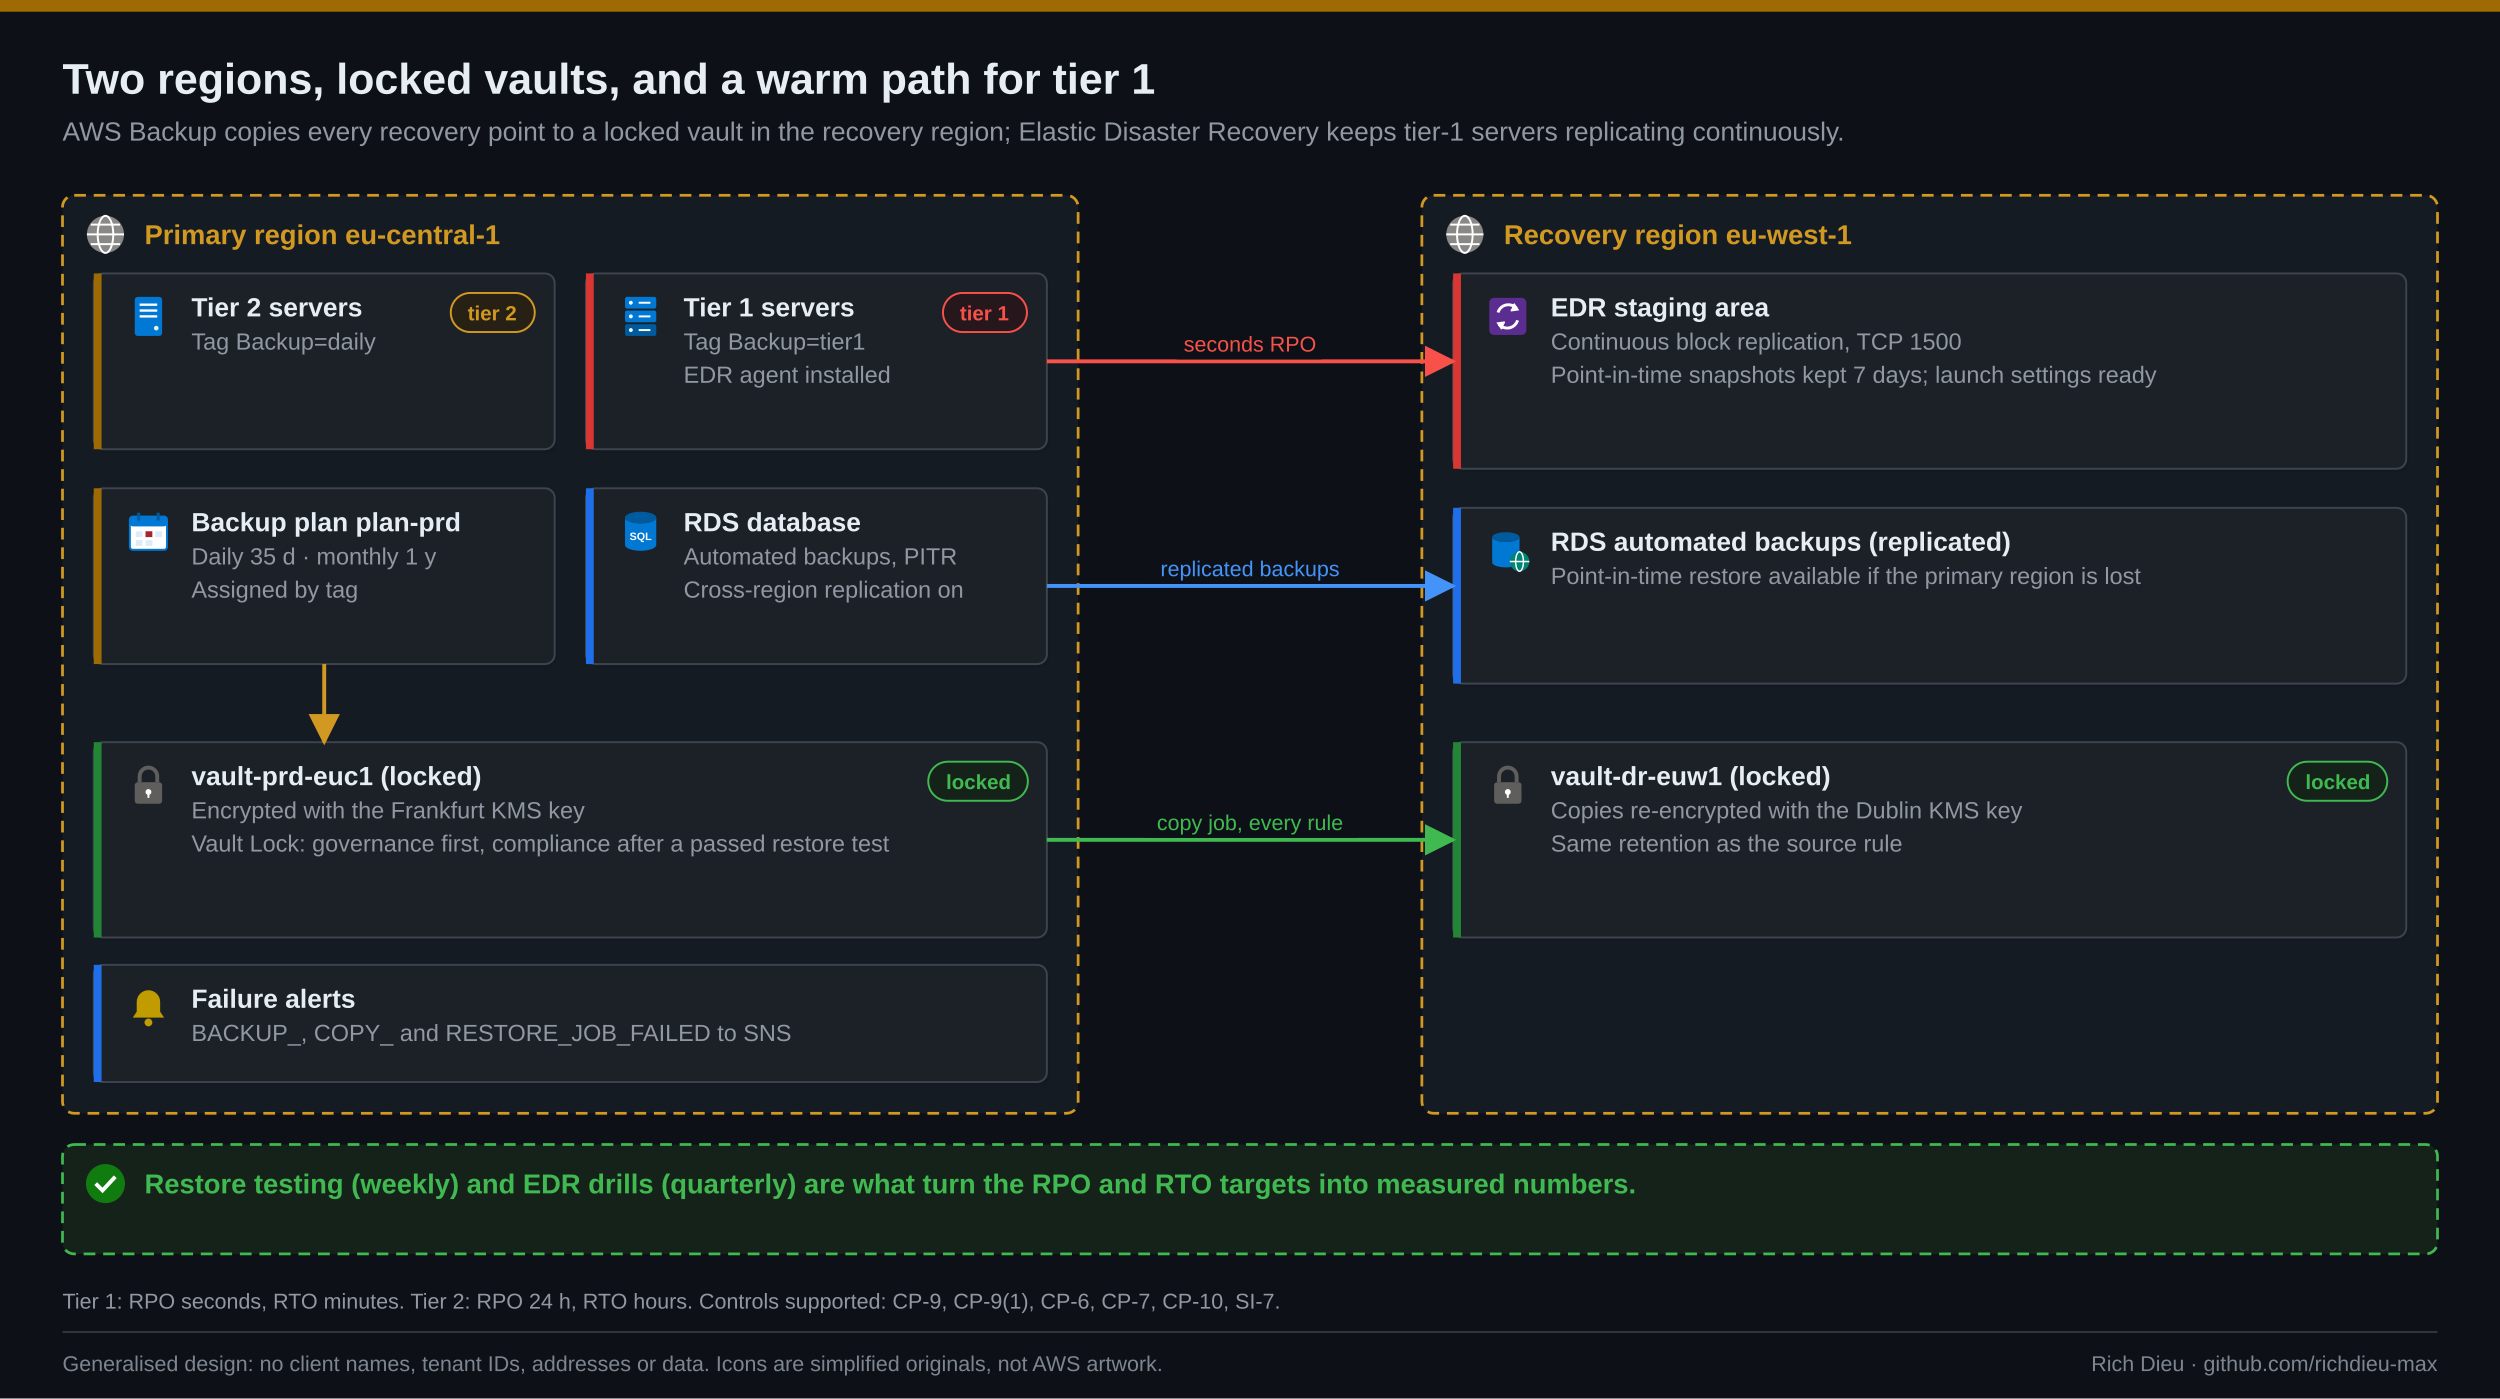
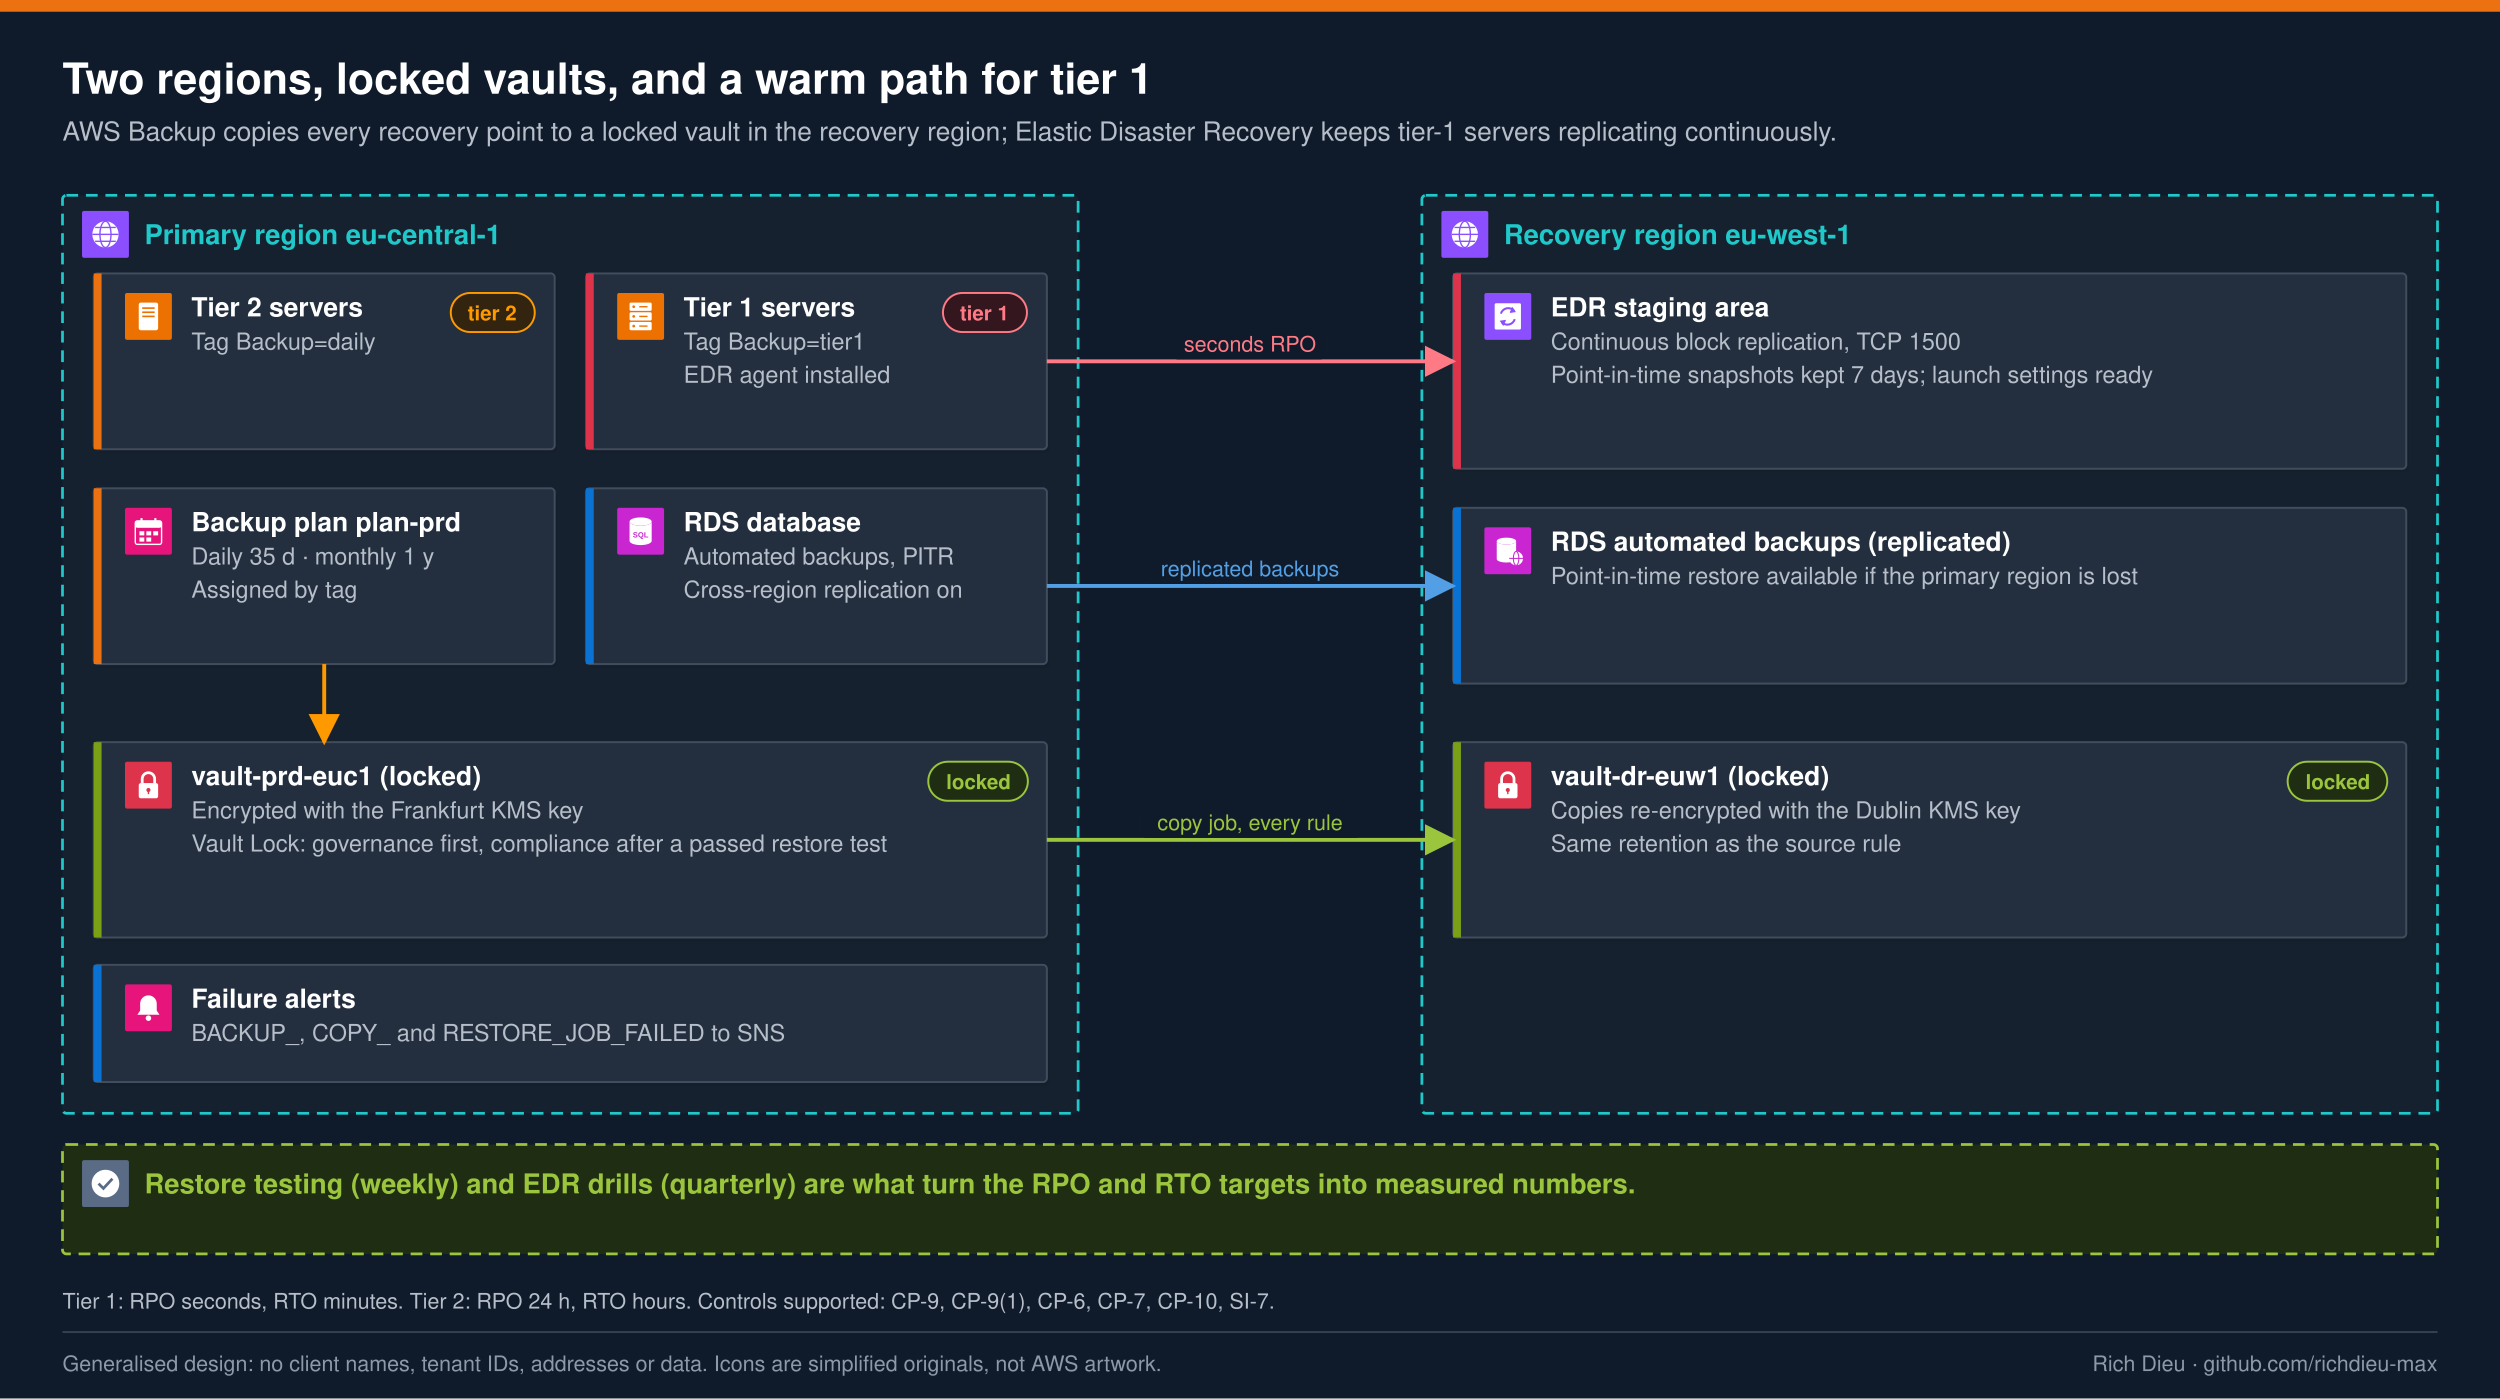
<svg xmlns="http://www.w3.org/2000/svg" viewBox="0 0 1280 716" width="1280" height="716" role="img" aria-label="Two regions, locked vaults, and a warm path for tier 1">
  <defs>
    <marker id="mC19C00" viewBox="0 0 10 10" refX="9" refY="5" markerWidth="8" markerHeight="8" orient="auto">
-       <path d="M0,0 L10,5 L0,10 z" fill="#D29922" />
+       <path d="M0,0 L10,5 L0,10 z" fill="#FF9900" />
    </marker>
    <marker id="m107C10" viewBox="0 0 10 10" refX="9" refY="5" markerWidth="8" markerHeight="8" orient="auto">
-       <path d="M0,0 L10,5 L0,10 z" fill="#3FB950" />
+       <path d="M0,0 L10,5 L0,10 z" fill="#9BC53D" />
    </marker>
    <marker id="mA4262C" viewBox="0 0 10 10" refX="9" refY="5" markerWidth="8" markerHeight="8" orient="auto">
-       <path d="M0,0 L10,5 L0,10 z" fill="#F85149" />
+       <path d="M0,0 L10,5 L0,10 z" fill="#FF7A85" />
    </marker>
    <marker id="m0078D4" viewBox="0 0 10 10" refX="9" refY="5" markerWidth="8" markerHeight="8" orient="auto">
-       <path d="M0,0 L10,5 L0,10 z" fill="#4493F8" />
+       <path d="M0,0 L10,5 L0,10 z" fill="#539FE5" />
    </marker>
  </defs>
-   <rect width="1280" height="716" fill="#0D1117" />
-   <rect x="0" y="0" width="1280" height="6" fill="#9E6A03" />
-   <text x="32" y="48" font-family="'Segoe UI', 'Segoe UI Web', -apple-system, BlinkMacSystemFont, 'Helvetica Neue', Arial, sans-serif" font-size="22" font-weight="600" fill="#E6EDF3">Two regions, locked vaults, and a warm path for tier 1</text>
-   <text x="32" y="72" font-family="'Segoe UI', 'Segoe UI Web', -apple-system, BlinkMacSystemFont, 'Helvetica Neue', Arial, sans-serif" font-size="13.5" fill="#9198A1">AWS Backup copies every recovery point to a locked vault in the recovery region; Elastic Disaster Recovery keeps tier-1 servers replicating continuously.</text>
-   <rect x="32" y="100" width="520" height="470" rx="6" fill="#151B23" stroke="#D29922" stroke-width="1.4" stroke-dasharray="6 4" />
+   <rect width="1280" height="716" fill="#0F1B2A" />
+   <rect x="0" y="0" width="1280" height="6" fill="#EC7211" />
+   <text x="32" y="48" font-family="'Amazon Ember', 'Helvetica Neue', Helvetica, Arial, sans-serif" font-size="22" font-weight="600" fill="#FFFFFF">Two regions, locked vaults, and a warm path for tier 1</text>
+   <text x="32" y="72" font-family="'Amazon Ember', 'Helvetica Neue', Helvetica, Arial, sans-serif" font-size="13.5" fill="#B6BEC9">AWS Backup copies every recovery point to a locked vault in the recovery region; Elastic Disaster Recovery keeps tier-1 servers replicating continuously.</text>
+   <rect x="32" y="100" width="520" height="470" rx="2" fill="#16212F" stroke="#1FC8C9" stroke-width="1.4" stroke-dasharray="6 4" />
  <g transform="translate(42,108) scale(0.5)">
-     <circle cx="24" cy="24" r="19" fill="#8A8886" />
-     <ellipse cx="24" cy="24" rx="8" ry="19" fill="none" stroke="#fff" stroke-width="2" />
-     <path d="M5 24 h38 M9 14 h30 M9 34 h30" stroke="#fff" stroke-width="2" />
-   </g>
-   <text x="74" y="125" font-family="'Segoe UI', 'Segoe UI Web', -apple-system, BlinkMacSystemFont, 'Helvetica Neue', Arial, sans-serif" font-size="14" font-weight="600" fill="#D29922" text-anchor="start">Primary region eu-central-1</text>
-   <rect x="301.5" y="142" width="236" height="90" rx="5" fill="#000" opacity="0.06" />
-   <rect x="300" y="140" width="236" height="90" rx="5" fill="#1C2128" stroke="#3D444D" stroke-width="1" />
-   <rect x="300" y="140" width="4" height="90" rx="0" fill="#DA3633" />
+     <rect x="0" y="0" width="48" height="48" rx="2" fill="#8C4FFF" />
+     <g transform="translate(7,7) scale(0.7083)">
+       <circle cx="24" cy="24" r="19" fill="#FFFFFF" />
+       <ellipse cx="24" cy="24" rx="8" ry="19" fill="none" stroke="#8C4FFF" stroke-width="2" />
+       <path d="M5 24 h38 M9 14 h30 M9 34 h30" stroke="#8C4FFF" stroke-width="2" />
+     </g>
+   </g>
+   <text x="74" y="125" font-family="'Amazon Ember', 'Helvetica Neue', Helvetica, Arial, sans-serif" font-size="14" font-weight="600" fill="#1FC8C9" text-anchor="start">Primary region eu-central-1</text>
+   <rect x="301.5" y="142" width="236" height="90" rx="2" fill="#000" opacity="0.06" />
+   <rect x="300" y="140" width="236" height="90" rx="2" fill="#232F3E" stroke="#414D5C" stroke-width="1" />
+   <rect x="300" y="140" width="4" height="90" rx="0" fill="#DD344C" />
  <g transform="translate(316,150) scale(0.5)">
-     <rect x="8" y="4" width="32" height="12" rx="2" fill="#0078D4" />
-     <rect x="8" y="18" width="32" height="12" rx="2" fill="#0078D4" />
-     <rect x="8" y="32" width="32" height="12" rx="2" fill="#005A9E" />
-     <circle cx="14" cy="10" r="2" fill="#fff" />
-     <circle cx="14" cy="24" r="2" fill="#fff" />
-     <circle cx="14" cy="38" r="2" fill="#fff" />
-     <path d="M22 10 h12 M22 24 h12 M22 38 h12" stroke="#fff" stroke-width="2" />
-   </g>
-   <rect x="482.798" y="150" width="43" height="20" rx="10" fill="#25171C" stroke="#F85149" stroke-width="1" />
-   <text x="504" y="164" font-family="'Segoe UI', 'Segoe UI Web', -apple-system, BlinkMacSystemFont, 'Helvetica Neue', Arial, sans-serif" font-size="10.5" font-weight="600" fill="#F85149" text-anchor="middle">tier 1</text>
-   <text x="350" y="162" font-family="'Segoe UI', 'Segoe UI Web', -apple-system, BlinkMacSystemFont, 'Helvetica Neue', Arial, sans-serif" font-size="13.5" font-weight="600" fill="#E6EDF3" text-anchor="start">Tier 1 servers</text>
-   <text x="350" y="179" font-family="'Segoe UI', 'Segoe UI Web', -apple-system, BlinkMacSystemFont, 'Helvetica Neue', Arial, sans-serif" font-size="12" font-weight="400" fill="#9198A1" text-anchor="start">Tag Backup=tier1</text>
-   <text x="350" y="196" font-family="'Segoe UI', 'Segoe UI Web', -apple-system, BlinkMacSystemFont, 'Helvetica Neue', Arial, sans-serif" font-size="12" font-weight="400" fill="#9198A1" text-anchor="start">EDR agent installed</text>
-   <rect x="49.5" y="142" width="236" height="90" rx="5" fill="#000" opacity="0.06" />
-   <rect x="48" y="140" width="236" height="90" rx="5" fill="#1C2128" stroke="#3D444D" stroke-width="1" />
-   <rect x="48" y="140" width="4" height="90" rx="0" fill="#9E6A03" />
+     <rect x="0" y="0" width="48" height="48" rx="2" fill="#ED7100" />
+     <g transform="translate(7,7) scale(0.7083)">
+       <rect x="8" y="4" width="32" height="12" rx="2" fill="#FFFFFF" />
+       <rect x="8" y="18" width="32" height="12" rx="2" fill="#FFFFFF" />
+       <rect x="8" y="32" width="32" height="12" rx="2" fill="#FFFFFF" />
+       <circle cx="14" cy="10" r="2" fill="#ED7100" />
+       <circle cx="14" cy="24" r="2" fill="#ED7100" />
+       <circle cx="14" cy="38" r="2" fill="#ED7100" />
+       <path d="M22 10 h12 M22 24 h12 M22 38 h12" stroke="#ED7100" stroke-width="2" />
+     </g>
+   </g>
+   <rect x="482.798" y="150" width="43" height="20" rx="10" fill="#33161E" stroke="#FF7A85" stroke-width="1" />
+   <text x="504" y="164" font-family="'Amazon Ember', 'Helvetica Neue', Helvetica, Arial, sans-serif" font-size="10.5" font-weight="600" fill="#FF7A85" text-anchor="middle">tier 1</text>
+   <text x="350" y="162" font-family="'Amazon Ember', 'Helvetica Neue', Helvetica, Arial, sans-serif" font-size="13.5" font-weight="600" fill="#FFFFFF" text-anchor="start">Tier 1 servers</text>
+   <text x="350" y="179" font-family="'Amazon Ember', 'Helvetica Neue', Helvetica, Arial, sans-serif" font-size="12" font-weight="400" fill="#B6BEC9" text-anchor="start">Tag Backup=tier1</text>
+   <text x="350" y="196" font-family="'Amazon Ember', 'Helvetica Neue', Helvetica, Arial, sans-serif" font-size="12" font-weight="400" fill="#B6BEC9" text-anchor="start">EDR agent installed</text>
+   <rect x="49.5" y="142" width="236" height="90" rx="2" fill="#000" opacity="0.06" />
+   <rect x="48" y="140" width="236" height="90" rx="2" fill="#232F3E" stroke="#414D5C" stroke-width="1" />
+   <rect x="48" y="140" width="4" height="90" rx="0" fill="#EC7211" />
  <g transform="translate(64,150) scale(0.5)">
-     <rect x="10" y="4" width="28" height="40" rx="3" fill="#0078D4" />
-     <path d="M15 12 h18 M15 18 h18 M15 24 h18" stroke="#fff" stroke-width="2.4" />
-     <circle cx="32" cy="36" r="2.4" fill="#DFF6DD" />
-   </g>
-   <rect x="230.798" y="150" width="43" height="20" rx="10" fill="#272115" stroke="#D29922" stroke-width="1" />
-   <text x="252" y="164" font-family="'Segoe UI', 'Segoe UI Web', -apple-system, BlinkMacSystemFont, 'Helvetica Neue', Arial, sans-serif" font-size="10.5" font-weight="600" fill="#D29922" text-anchor="middle">tier 2</text>
-   <text x="98" y="162" font-family="'Segoe UI', 'Segoe UI Web', -apple-system, BlinkMacSystemFont, 'Helvetica Neue', Arial, sans-serif" font-size="13.5" font-weight="600" fill="#E6EDF3" text-anchor="start">Tier 2 servers</text>
-   <text x="98" y="179" font-family="'Segoe UI', 'Segoe UI Web', -apple-system, BlinkMacSystemFont, 'Helvetica Neue', Arial, sans-serif" font-size="12" font-weight="400" fill="#9198A1" text-anchor="start">Tag Backup=daily</text>
-   <rect x="301.5" y="252" width="236" height="90" rx="5" fill="#000" opacity="0.06" />
-   <rect x="300" y="250" width="236" height="90" rx="5" fill="#1C2128" stroke="#3D444D" stroke-width="1" />
-   <rect x="300" y="250" width="4" height="90" rx="0" fill="#1F6FEB" />
+     <rect x="0" y="0" width="48" height="48" rx="2" fill="#ED7100" />
+     <g transform="translate(7,7) scale(0.7083)">
+       <rect x="10" y="4" width="28" height="40" rx="3" fill="#FFFFFF" />
+       <path d="M15 12 h18 M15 18 h18 M15 24 h18" stroke="#ED7100" stroke-width="2.4" />
+       <circle cx="32" cy="36" r="2.4" fill="#FFFFFF" />
+     </g>
+   </g>
+   <rect x="230.798" y="150" width="43" height="20" rx="10" fill="#33240F" stroke="#FF9900" stroke-width="1" />
+   <text x="252" y="164" font-family="'Amazon Ember', 'Helvetica Neue', Helvetica, Arial, sans-serif" font-size="10.5" font-weight="600" fill="#FF9900" text-anchor="middle">tier 2</text>
+   <text x="98" y="162" font-family="'Amazon Ember', 'Helvetica Neue', Helvetica, Arial, sans-serif" font-size="13.5" font-weight="600" fill="#FFFFFF" text-anchor="start">Tier 2 servers</text>
+   <text x="98" y="179" font-family="'Amazon Ember', 'Helvetica Neue', Helvetica, Arial, sans-serif" font-size="12" font-weight="400" fill="#B6BEC9" text-anchor="start">Tag Backup=daily</text>
+   <rect x="301.5" y="252" width="236" height="90" rx="2" fill="#000" opacity="0.06" />
+   <rect x="300" y="250" width="236" height="90" rx="2" fill="#232F3E" stroke="#414D5C" stroke-width="1" />
+   <rect x="300" y="250" width="4" height="90" rx="0" fill="#0972D3" />
  <g transform="translate(316,260) scale(0.5)">
-     <ellipse cx="24" cy="10" rx="16" ry="6" fill="#005A9E" />
-     <path d="M8 10 v28 a16 6 0 0 0 32 0 v-28 a16 6 0 0 1 -32 0Z" fill="#0078D4" />
-     <text x="24" y="33" font-family="Arial" font-weight="700" font-size="11" fill="#fff" text-anchor="middle">SQL</text>
-   </g>
-   <text x="350" y="272" font-family="'Segoe UI', 'Segoe UI Web', -apple-system, BlinkMacSystemFont, 'Helvetica Neue', Arial, sans-serif" font-size="13.5" font-weight="600" fill="#E6EDF3" text-anchor="start">RDS database</text>
-   <text x="350" y="289" font-family="'Segoe UI', 'Segoe UI Web', -apple-system, BlinkMacSystemFont, 'Helvetica Neue', Arial, sans-serif" font-size="12" font-weight="400" fill="#9198A1" text-anchor="start">Automated backups, PITR</text>
-   <text x="350" y="306" font-family="'Segoe UI', 'Segoe UI Web', -apple-system, BlinkMacSystemFont, 'Helvetica Neue', Arial, sans-serif" font-size="12" font-weight="400" fill="#9198A1" text-anchor="start">Cross-region replication on</text>
-   <rect x="49.5" y="252" width="236" height="90" rx="5" fill="#000" opacity="0.06" />
-   <rect x="48" y="250" width="236" height="90" rx="5" fill="#1C2128" stroke="#3D444D" stroke-width="1" />
-   <rect x="48" y="250" width="4" height="90" rx="0" fill="#9E6A03" />
+     <rect x="0" y="0" width="48" height="48" rx="2" fill="#C925D1" />
+     <g transform="translate(7,7) scale(0.7083)">
+       <ellipse cx="24" cy="10" rx="16" ry="6" fill="#FFFFFF" />
+       <path d="M8 10 v28 a16 6 0 0 0 32 0 v-28 a16 6 0 0 1 -32 0Z" fill="#FFFFFF" />
+       <text x="24" y="33" font-family="Arial" font-weight="700" font-size="11" fill="#C925D1" text-anchor="middle">SQL</text>
+     </g>
+   </g>
+   <text x="350" y="272" font-family="'Amazon Ember', 'Helvetica Neue', Helvetica, Arial, sans-serif" font-size="13.5" font-weight="600" fill="#FFFFFF" text-anchor="start">RDS database</text>
+   <text x="350" y="289" font-family="'Amazon Ember', 'Helvetica Neue', Helvetica, Arial, sans-serif" font-size="12" font-weight="400" fill="#B6BEC9" text-anchor="start">Automated backups, PITR</text>
+   <text x="350" y="306" font-family="'Amazon Ember', 'Helvetica Neue', Helvetica, Arial, sans-serif" font-size="12" font-weight="400" fill="#B6BEC9" text-anchor="start">Cross-region replication on</text>
+   <rect x="49.5" y="252" width="236" height="90" rx="2" fill="#000" opacity="0.06" />
+   <rect x="48" y="250" width="236" height="90" rx="2" fill="#232F3E" stroke="#414D5C" stroke-width="1" />
+   <rect x="48" y="250" width="4" height="90" rx="0" fill="#EC7211" />
  <g transform="translate(64,260) scale(0.5)">
-     <rect x="5" y="9" width="38" height="34" rx="3" fill="#fff" stroke="#0078D4" stroke-width="2" />
-     <rect x="5" y="9" width="38" height="10" rx="3" fill="#0078D4" />
-     <path d="M14 5 v8 M34 5 v8" stroke="#005A9E" stroke-width="3" />
-     <rect x="11" y="24" width="7" height="6" fill="#DEECF9" />
-     <rect x="21" y="24" width="7" height="6" fill="#A4262C" />
-     <rect x="31" y="24" width="7" height="6" fill="#DEECF9" />
-     <rect x="11" y="33" width="7" height="6" fill="#DEECF9" />
-     <rect x="21" y="33" width="7" height="6" fill="#DEECF9" />
-   </g>
-   <text x="98" y="272" font-family="'Segoe UI', 'Segoe UI Web', -apple-system, BlinkMacSystemFont, 'Helvetica Neue', Arial, sans-serif" font-size="13.5" font-weight="600" fill="#E6EDF3" text-anchor="start">Backup plan plan-prd</text>
-   <text x="98" y="289" font-family="'Segoe UI', 'Segoe UI Web', -apple-system, BlinkMacSystemFont, 'Helvetica Neue', Arial, sans-serif" font-size="12" font-weight="400" fill="#9198A1" text-anchor="start">Daily 35 d · monthly 1 y</text>
-   <text x="98" y="306" font-family="'Segoe UI', 'Segoe UI Web', -apple-system, BlinkMacSystemFont, 'Helvetica Neue', Arial, sans-serif" font-size="12" font-weight="400" fill="#9198A1" text-anchor="start">Assigned by tag</text>
-   <rect x="49.5" y="382" width="488" height="100" rx="5" fill="#000" opacity="0.06" />
-   <rect x="48" y="380" width="488" height="100" rx="5" fill="#1C2128" stroke="#3D444D" stroke-width="1" />
-   <rect x="48" y="380" width="4" height="100" rx="0" fill="#238636" />
+     <rect x="0" y="0" width="48" height="48" rx="2" fill="#E7157B" />
+     <g transform="translate(7,7) scale(0.7083)">
+       <rect x="5" y="9" width="38" height="34" rx="3" fill="#E7157B" stroke="#FFFFFF" stroke-width="2" />
+       <rect x="5" y="9" width="38" height="10" rx="3" fill="#FFFFFF" />
+       <path d="M14 5 v8 M34 5 v8" stroke="#FFFFFF" stroke-width="3" />
+       <rect x="11" y="24" width="7" height="6" fill="#FFFFFF" />
+       <rect x="21" y="24" width="7" height="6" fill="#FFFFFF" />
+       <rect x="31" y="24" width="7" height="6" fill="#FFFFFF" />
+       <rect x="11" y="33" width="7" height="6" fill="#FFFFFF" />
+       <rect x="21" y="33" width="7" height="6" fill="#FFFFFF" />
+     </g>
+   </g>
+   <text x="98" y="272" font-family="'Amazon Ember', 'Helvetica Neue', Helvetica, Arial, sans-serif" font-size="13.5" font-weight="600" fill="#FFFFFF" text-anchor="start">Backup plan plan-prd</text>
+   <text x="98" y="289" font-family="'Amazon Ember', 'Helvetica Neue', Helvetica, Arial, sans-serif" font-size="12" font-weight="400" fill="#B6BEC9" text-anchor="start">Daily 35 d · monthly 1 y</text>
+   <text x="98" y="306" font-family="'Amazon Ember', 'Helvetica Neue', Helvetica, Arial, sans-serif" font-size="12" font-weight="400" fill="#B6BEC9" text-anchor="start">Assigned by tag</text>
+   <rect x="49.5" y="382" width="488" height="100" rx="2" fill="#000" opacity="0.06" />
+   <rect x="48" y="380" width="488" height="100" rx="2" fill="#232F3E" stroke="#414D5C" stroke-width="1" />
+   <rect x="48" y="380" width="4" height="100" rx="0" fill="#7AA116" />
  <g transform="translate(64,390) scale(0.5)">
-     <path d="M15 21 v-6 a9 9 0 0 1 18 0 v6" fill="none" stroke="#605E5C" stroke-width="4" />
-     <rect x="10" y="21" width="28" height="22" rx="3" fill="#605E5C" />
-     <circle cx="24" cy="31" r="3" fill="#fff" />
-     <rect x="23" y="31" width="2" height="6" fill="#fff" />
-   </g>
-   <rect x="475.274" y="390" width="51" height="20" rx="10" fill="#15221A" stroke="#3FB950" stroke-width="1" />
-   <text x="501" y="404" font-family="'Segoe UI', 'Segoe UI Web', -apple-system, BlinkMacSystemFont, 'Helvetica Neue', Arial, sans-serif" font-size="10.5" font-weight="600" fill="#3FB950" text-anchor="middle">locked</text>
-   <text x="98" y="402" font-family="'Segoe UI', 'Segoe UI Web', -apple-system, BlinkMacSystemFont, 'Helvetica Neue', Arial, sans-serif" font-size="13.5" font-weight="600" fill="#E6EDF3" text-anchor="start">vault-prd-euc1 (locked)</text>
-   <text x="98" y="419" font-family="'Segoe UI', 'Segoe UI Web', -apple-system, BlinkMacSystemFont, 'Helvetica Neue', Arial, sans-serif" font-size="12" font-weight="400" fill="#9198A1" text-anchor="start">Encrypted with the Frankfurt KMS key</text>
-   <text x="98" y="436" font-family="'Segoe UI', 'Segoe UI Web', -apple-system, BlinkMacSystemFont, 'Helvetica Neue', Arial, sans-serif" font-size="12" font-weight="400" fill="#9198A1" text-anchor="start">Vault Lock: governance first, compliance after a passed restore test</text>
-   <polyline points="166,340 166,380" fill="none" stroke="#D29922" stroke-width="2" marker-end="url(#mC19C00)" />
-   <rect x="49.5" y="496" width="488" height="60" rx="5" fill="#000" opacity="0.06" />
-   <rect x="48" y="494" width="488" height="60" rx="5" fill="#1C2128" stroke="#3D444D" stroke-width="1" />
-   <rect x="48" y="494" width="4" height="60" rx="0" fill="#1F6FEB" />
+     <rect x="0" y="0" width="48" height="48" rx="2" fill="#DD344C" />
+     <g transform="translate(7,7) scale(0.7083)">
+       <path d="M15 21 v-6 a9 9 0 0 1 18 0 v6" fill="none" stroke="#FFFFFF" stroke-width="4" />
+       <rect x="10" y="21" width="28" height="22" rx="3" fill="#FFFFFF" />
+       <circle cx="24" cy="31" r="3" fill="#DD344C" />
+       <rect x="23" y="31" width="2" height="6" fill="#DD344C" />
+     </g>
+   </g>
+   <rect x="475.274" y="390" width="51" height="20" rx="10" fill="#1F2E12" stroke="#9BC53D" stroke-width="1" />
+   <text x="501" y="404" font-family="'Amazon Ember', 'Helvetica Neue', Helvetica, Arial, sans-serif" font-size="10.5" font-weight="600" fill="#9BC53D" text-anchor="middle">locked</text>
+   <text x="98" y="402" font-family="'Amazon Ember', 'Helvetica Neue', Helvetica, Arial, sans-serif" font-size="13.5" font-weight="600" fill="#FFFFFF" text-anchor="start">vault-prd-euc1 (locked)</text>
+   <text x="98" y="419" font-family="'Amazon Ember', 'Helvetica Neue', Helvetica, Arial, sans-serif" font-size="12" font-weight="400" fill="#B6BEC9" text-anchor="start">Encrypted with the Frankfurt KMS key</text>
+   <text x="98" y="436" font-family="'Amazon Ember', 'Helvetica Neue', Helvetica, Arial, sans-serif" font-size="12" font-weight="400" fill="#B6BEC9" text-anchor="start">Vault Lock: governance first, compliance after a passed restore test</text>
+   <polyline points="166,340 166,380" fill="none" stroke="#FF9900" stroke-width="2" marker-end="url(#mC19C00)" />
+   <rect x="49.5" y="496" width="488" height="60" rx="2" fill="#000" opacity="0.06" />
+   <rect x="48" y="494" width="488" height="60" rx="2" fill="#232F3E" stroke="#414D5C" stroke-width="1" />
+   <rect x="48" y="494" width="4" height="60" rx="0" fill="#0972D3" />
  <g transform="translate(64,504) scale(0.5)">
-     <path d="M24 6 a12 12 0 0 1 12 12 v10 l4 6 h-32 l4 -6 v-10 a12 12 0 0 1 12 -12Z" fill="#C19C00" />
-     <circle cx="24" cy="39" r="4" fill="#C19C00" />
-   </g>
-   <text x="98" y="516" font-family="'Segoe UI', 'Segoe UI Web', -apple-system, BlinkMacSystemFont, 'Helvetica Neue', Arial, sans-serif" font-size="13.5" font-weight="600" fill="#E6EDF3" text-anchor="start">Failure alerts</text>
-   <text x="98" y="533" font-family="'Segoe UI', 'Segoe UI Web', -apple-system, BlinkMacSystemFont, 'Helvetica Neue', Arial, sans-serif" font-size="12" font-weight="400" fill="#9198A1" text-anchor="start">BACKUP_, COPY_ and RESTORE_JOB_FAILED to SNS</text>
-   <rect x="728" y="100" width="520" height="470" rx="6" fill="#151B23" stroke="#D29922" stroke-width="1.4" stroke-dasharray="6 4" />
+     <rect x="0" y="0" width="48" height="48" rx="2" fill="#E7157B" />
+     <g transform="translate(7,7) scale(0.7083)">
+       <path d="M24 6 a12 12 0 0 1 12 12 v10 l4 6 h-32 l4 -6 v-10 a12 12 0 0 1 12 -12Z" fill="#FFFFFF" />
+       <circle cx="24" cy="39" r="4" fill="#FFFFFF" />
+     </g>
+   </g>
+   <text x="98" y="516" font-family="'Amazon Ember', 'Helvetica Neue', Helvetica, Arial, sans-serif" font-size="13.5" font-weight="600" fill="#FFFFFF" text-anchor="start">Failure alerts</text>
+   <text x="98" y="533" font-family="'Amazon Ember', 'Helvetica Neue', Helvetica, Arial, sans-serif" font-size="12" font-weight="400" fill="#B6BEC9" text-anchor="start">BACKUP_, COPY_ and RESTORE_JOB_FAILED to SNS</text>
+   <rect x="728" y="100" width="520" height="470" rx="2" fill="#16212F" stroke="#1FC8C9" stroke-width="1.4" stroke-dasharray="6 4" />
  <g transform="translate(738,108) scale(0.5)">
-     <circle cx="24" cy="24" r="19" fill="#8A8886" />
-     <ellipse cx="24" cy="24" rx="8" ry="19" fill="none" stroke="#fff" stroke-width="2" />
-     <path d="M5 24 h38 M9 14 h30 M9 34 h30" stroke="#fff" stroke-width="2" />
-   </g>
-   <text x="770" y="125" font-family="'Segoe UI', 'Segoe UI Web', -apple-system, BlinkMacSystemFont, 'Helvetica Neue', Arial, sans-serif" font-size="14" font-weight="600" fill="#D29922" text-anchor="start">Recovery region eu-west-1</text>
-   <rect x="745.5" y="382" width="488" height="100" rx="5" fill="#000" opacity="0.06" />
-   <rect x="744" y="380" width="488" height="100" rx="5" fill="#1C2128" stroke="#3D444D" stroke-width="1" />
-   <rect x="744" y="380" width="4" height="100" rx="0" fill="#238636" />
+     <rect x="0" y="0" width="48" height="48" rx="2" fill="#8C4FFF" />
+     <g transform="translate(7,7) scale(0.7083)">
+       <circle cx="24" cy="24" r="19" fill="#FFFFFF" />
+       <ellipse cx="24" cy="24" rx="8" ry="19" fill="none" stroke="#8C4FFF" stroke-width="2" />
+       <path d="M5 24 h38 M9 14 h30 M9 34 h30" stroke="#8C4FFF" stroke-width="2" />
+     </g>
+   </g>
+   <text x="770" y="125" font-family="'Amazon Ember', 'Helvetica Neue', Helvetica, Arial, sans-serif" font-size="14" font-weight="600" fill="#1FC8C9" text-anchor="start">Recovery region eu-west-1</text>
+   <rect x="745.5" y="382" width="488" height="100" rx="2" fill="#000" opacity="0.06" />
+   <rect x="744" y="380" width="488" height="100" rx="2" fill="#232F3E" stroke="#414D5C" stroke-width="1" />
+   <rect x="744" y="380" width="4" height="100" rx="0" fill="#7AA116" />
  <g transform="translate(760,390) scale(0.5)">
-     <path d="M15 21 v-6 a9 9 0 0 1 18 0 v6" fill="none" stroke="#605E5C" stroke-width="4" />
-     <rect x="10" y="21" width="28" height="22" rx="3" fill="#605E5C" />
-     <circle cx="24" cy="31" r="3" fill="#fff" />
-     <rect x="23" y="31" width="2" height="6" fill="#fff" />
-   </g>
-   <rect x="1171.274" y="390" width="51" height="20" rx="10" fill="#15221A" stroke="#3FB950" stroke-width="1" />
-   <text x="1197" y="404" font-family="'Segoe UI', 'Segoe UI Web', -apple-system, BlinkMacSystemFont, 'Helvetica Neue', Arial, sans-serif" font-size="10.5" font-weight="600" fill="#3FB950" text-anchor="middle">locked</text>
-   <text x="794" y="402" font-family="'Segoe UI', 'Segoe UI Web', -apple-system, BlinkMacSystemFont, 'Helvetica Neue', Arial, sans-serif" font-size="13.5" font-weight="600" fill="#E6EDF3" text-anchor="start">vault-dr-euw1 (locked)</text>
-   <text x="794" y="419" font-family="'Segoe UI', 'Segoe UI Web', -apple-system, BlinkMacSystemFont, 'Helvetica Neue', Arial, sans-serif" font-size="12" font-weight="400" fill="#9198A1" text-anchor="start">Copies re-encrypted with the Dublin KMS key</text>
-   <text x="794" y="436" font-family="'Segoe UI', 'Segoe UI Web', -apple-system, BlinkMacSystemFont, 'Helvetica Neue', Arial, sans-serif" font-size="12" font-weight="400" fill="#9198A1" text-anchor="start">Same retention as the source rule</text>
-   <rect x="745.5" y="142" width="488" height="100" rx="5" fill="#000" opacity="0.06" />
-   <rect x="744" y="140" width="488" height="100" rx="5" fill="#1C2128" stroke="#3D444D" stroke-width="1" />
-   <rect x="744" y="140" width="4" height="100" rx="0" fill="#DA3633" />
+     <rect x="0" y="0" width="48" height="48" rx="2" fill="#DD344C" />
+     <g transform="translate(7,7) scale(0.7083)">
+       <path d="M15 21 v-6 a9 9 0 0 1 18 0 v6" fill="none" stroke="#FFFFFF" stroke-width="4" />
+       <rect x="10" y="21" width="28" height="22" rx="3" fill="#FFFFFF" />
+       <circle cx="24" cy="31" r="3" fill="#DD344C" />
+       <rect x="23" y="31" width="2" height="6" fill="#DD344C" />
+     </g>
+   </g>
+   <rect x="1171.274" y="390" width="51" height="20" rx="10" fill="#1F2E12" stroke="#9BC53D" stroke-width="1" />
+   <text x="1197" y="404" font-family="'Amazon Ember', 'Helvetica Neue', Helvetica, Arial, sans-serif" font-size="10.5" font-weight="600" fill="#9BC53D" text-anchor="middle">locked</text>
+   <text x="794" y="402" font-family="'Amazon Ember', 'Helvetica Neue', Helvetica, Arial, sans-serif" font-size="13.5" font-weight="600" fill="#FFFFFF" text-anchor="start">vault-dr-euw1 (locked)</text>
+   <text x="794" y="419" font-family="'Amazon Ember', 'Helvetica Neue', Helvetica, Arial, sans-serif" font-size="12" font-weight="400" fill="#B6BEC9" text-anchor="start">Copies re-encrypted with the Dublin KMS key</text>
+   <text x="794" y="436" font-family="'Amazon Ember', 'Helvetica Neue', Helvetica, Arial, sans-serif" font-size="12" font-weight="400" fill="#B6BEC9" text-anchor="start">Same retention as the source rule</text>
+   <rect x="745.5" y="142" width="488" height="100" rx="2" fill="#000" opacity="0.06" />
+   <rect x="744" y="140" width="488" height="100" rx="2" fill="#232F3E" stroke="#414D5C" stroke-width="1" />
+   <rect x="744" y="140" width="4" height="100" rx="0" fill="#DD344C" />
  <g transform="translate(760,150) scale(0.5)">
-     <rect x="5" y="5" width="38" height="38" rx="5" fill="#5C2D91" />
-     <path d="M14 20 a11 11 0 0 1 19 -4" fill="none" stroke="#fff" stroke-width="3" />
-     <path d="M34 28 a11 11 0 0 1 -19 4" fill="none" stroke="#fff" stroke-width="3" />
-     <path d="M30 11 l4 6 -7 1 M18 37 l-4 -6 7 -1" fill="#fff" stroke="#fff" stroke-width="2" />
-   </g>
-   <text x="794" y="162" font-family="'Segoe UI', 'Segoe UI Web', -apple-system, BlinkMacSystemFont, 'Helvetica Neue', Arial, sans-serif" font-size="13.5" font-weight="600" fill="#E6EDF3" text-anchor="start">EDR staging area</text>
-   <text x="794" y="179" font-family="'Segoe UI', 'Segoe UI Web', -apple-system, BlinkMacSystemFont, 'Helvetica Neue', Arial, sans-serif" font-size="12" font-weight="400" fill="#9198A1" text-anchor="start">Continuous block replication, TCP 1500</text>
-   <text x="794" y="196" font-family="'Segoe UI', 'Segoe UI Web', -apple-system, BlinkMacSystemFont, 'Helvetica Neue', Arial, sans-serif" font-size="12" font-weight="400" fill="#9198A1" text-anchor="start">Point-in-time snapshots kept 7 days; launch settings ready</text>
-   <rect x="745.5" y="262" width="488" height="90" rx="5" fill="#000" opacity="0.06" />
-   <rect x="744" y="260" width="488" height="90" rx="5" fill="#1C2128" stroke="#3D444D" stroke-width="1" />
-   <rect x="744" y="260" width="4" height="90" rx="0" fill="#1F6FEB" />
+     <rect x="0" y="0" width="48" height="48" rx="2" fill="#8C4FFF" />
+     <g transform="translate(7,7) scale(0.7083)">
+       <rect x="5" y="5" width="38" height="38" rx="2" fill="#FFFFFF" />
+       <path d="M14 20 a11 11 0 0 1 19 -4" fill="none" stroke="#8C4FFF" stroke-width="3" />
+       <path d="M34 28 a11 11 0 0 1 -19 4" fill="none" stroke="#8C4FFF" stroke-width="3" />
+       <path d="M30 11 l4 6 -7 1 M18 37 l-4 -6 7 -1" fill="#8C4FFF" stroke="#8C4FFF" stroke-width="2" />
+     </g>
+   </g>
+   <text x="794" y="162" font-family="'Amazon Ember', 'Helvetica Neue', Helvetica, Arial, sans-serif" font-size="13.5" font-weight="600" fill="#FFFFFF" text-anchor="start">EDR staging area</text>
+   <text x="794" y="179" font-family="'Amazon Ember', 'Helvetica Neue', Helvetica, Arial, sans-serif" font-size="12" font-weight="400" fill="#B6BEC9" text-anchor="start">Continuous block replication, TCP 1500</text>
+   <text x="794" y="196" font-family="'Amazon Ember', 'Helvetica Neue', Helvetica, Arial, sans-serif" font-size="12" font-weight="400" fill="#B6BEC9" text-anchor="start">Point-in-time snapshots kept 7 days; launch settings ready</text>
+   <rect x="745.5" y="262" width="488" height="90" rx="2" fill="#000" opacity="0.06" />
+   <rect x="744" y="260" width="488" height="90" rx="2" fill="#232F3E" stroke="#414D5C" stroke-width="1" />
+   <rect x="744" y="260" width="4" height="90" rx="0" fill="#0972D3" />
  <g transform="translate(760,270) scale(0.5)">
-     <ellipse cx="22" cy="10" rx="14" ry="5" fill="#005A9E" />
-     <path d="M8 10 v26 a14 5 0 0 0 28 0 v-26 a14 5 0 0 1 -28 0Z" fill="#0078D4" />
-     <circle cx="36" cy="35" r="10" fill="#008575" />
-     <ellipse cx="36" cy="35" rx="4" ry="10" fill="none" stroke="#fff" stroke-width="1.5" />
-     <path d="M26 35 h20" stroke="#fff" stroke-width="1.5" />
-   </g>
-   <text x="794" y="282" font-family="'Segoe UI', 'Segoe UI Web', -apple-system, BlinkMacSystemFont, 'Helvetica Neue', Arial, sans-serif" font-size="13.5" font-weight="600" fill="#E6EDF3" text-anchor="start">RDS automated backups (replicated)</text>
-   <text x="794" y="299" font-family="'Segoe UI', 'Segoe UI Web', -apple-system, BlinkMacSystemFont, 'Helvetica Neue', Arial, sans-serif" font-size="12" font-weight="400" fill="#9198A1" text-anchor="start">Point-in-time restore available if the primary region is lost</text>
-   <polyline points="536,430 744,430" fill="none" stroke="#3FB950" stroke-width="2" marker-end="url(#m107C10)" />
-   <rect x="584" y="413.0" width="113" height="16" rx="3" fill="#0D1117" opacity="0.92" />
-   <text x="640.0" y="425.0" font-family="'Segoe UI', 'Segoe UI Web', -apple-system, BlinkMacSystemFont, 'Helvetica Neue', Arial, sans-serif" font-size="11" font-weight="400" fill="#3FB950" text-anchor="middle">copy job, every rule</text>
-   <polyline points="536,185 744,185" fill="none" stroke="#F85149" stroke-width="2" marker-end="url(#mA4262C)" />
-   <rect x="600" y="168.0" width="79" height="16" rx="3" fill="#0D1117" opacity="0.92" />
-   <text x="640.0" y="180.0" font-family="'Segoe UI', 'Segoe UI Web', -apple-system, BlinkMacSystemFont, 'Helvetica Neue', Arial, sans-serif" font-size="11" font-weight="400" fill="#F85149" text-anchor="middle">seconds RPO</text>
-   <polyline points="536,300 744,300" fill="none" stroke="#4493F8" stroke-width="2" marker-end="url(#m0078D4)" />
-   <rect x="586" y="283.0" width="108" height="16" rx="3" fill="#0D1117" opacity="0.92" />
-   <text x="640.0" y="295.0" font-family="'Segoe UI', 'Segoe UI Web', -apple-system, BlinkMacSystemFont, 'Helvetica Neue', Arial, sans-serif" font-size="11" font-weight="400" fill="#4493F8" text-anchor="middle">replicated backups</text>
-   <rect x="32" y="586" width="1216" height="56" rx="6" fill="#15221A" stroke="#3FB950" stroke-width="1.4" stroke-dasharray="6 4" />
+     <rect x="0" y="0" width="48" height="48" rx="2" fill="#C925D1" />
+     <g transform="translate(7,7) scale(0.7083)">
+       <ellipse cx="22" cy="10" rx="14" ry="5" fill="#FFFFFF" />
+       <path d="M8 10 v26 a14 5 0 0 0 28 0 v-26 a14 5 0 0 1 -28 0Z" fill="#FFFFFF" />
+       <circle cx="36" cy="35" r="10" fill="#FFFFFF" />
+       <ellipse cx="36" cy="35" rx="4" ry="10" fill="none" stroke="#C925D1" stroke-width="1.5" />
+       <path d="M26 35 h20" stroke="#C925D1" stroke-width="1.5" />
+     </g>
+   </g>
+   <text x="794" y="282" font-family="'Amazon Ember', 'Helvetica Neue', Helvetica, Arial, sans-serif" font-size="13.5" font-weight="600" fill="#FFFFFF" text-anchor="start">RDS automated backups (replicated)</text>
+   <text x="794" y="299" font-family="'Amazon Ember', 'Helvetica Neue', Helvetica, Arial, sans-serif" font-size="12" font-weight="400" fill="#B6BEC9" text-anchor="start">Point-in-time restore available if the primary region is lost</text>
+   <polyline points="536,430 744,430" fill="none" stroke="#9BC53D" stroke-width="2" marker-end="url(#m107C10)" />
+   <rect x="584" y="413.0" width="113" height="16" rx="3" fill="#0F1B2A" opacity="0.92" />
+   <text x="640.0" y="425.0" font-family="'Amazon Ember', 'Helvetica Neue', Helvetica, Arial, sans-serif" font-size="11" font-weight="400" fill="#9BC53D" text-anchor="middle">copy job, every rule</text>
+   <polyline points="536,185 744,185" fill="none" stroke="#FF7A85" stroke-width="2" marker-end="url(#mA4262C)" />
+   <rect x="600" y="168.0" width="79" height="16" rx="3" fill="#0F1B2A" opacity="0.92" />
+   <text x="640.0" y="180.0" font-family="'Amazon Ember', 'Helvetica Neue', Helvetica, Arial, sans-serif" font-size="11" font-weight="400" fill="#FF7A85" text-anchor="middle">seconds RPO</text>
+   <polyline points="536,300 744,300" fill="none" stroke="#539FE5" stroke-width="2" marker-end="url(#m0078D4)" />
+   <rect x="586" y="283.0" width="108" height="16" rx="3" fill="#0F1B2A" opacity="0.92" />
+   <text x="640.0" y="295.0" font-family="'Amazon Ember', 'Helvetica Neue', Helvetica, Arial, sans-serif" font-size="11" font-weight="400" fill="#539FE5" text-anchor="middle">replicated backups</text>
+   <rect x="32" y="586" width="1216" height="56" rx="2" fill="#1F2E12" stroke="#9BC53D" stroke-width="1.4" stroke-dasharray="6 4" />
  <g transform="translate(42,594) scale(0.5)">
-     <circle cx="24" cy="24" r="20" fill="#107C10" />
-     <path d="M14 24 l7 7 13-14" stroke="#fff" stroke-width="4" fill="none" />
-   </g>
-   <text x="74" y="611" font-family="'Segoe UI', 'Segoe UI Web', -apple-system, BlinkMacSystemFont, 'Helvetica Neue', Arial, sans-serif" font-size="14" font-weight="600" fill="#3FB950" text-anchor="start">Restore testing (weekly) and EDR drills (quarterly) are what turn the RPO and RTO targets into measured numbers.</text>
-   <text x="32" y="670" font-family="'Segoe UI', 'Segoe UI Web', -apple-system, BlinkMacSystemFont, 'Helvetica Neue', Arial, sans-serif" font-size="11" font-weight="400" fill="#9198A1" text-anchor="start">Tier 1: RPO seconds, RTO minutes. Tier 2: RPO 24 h, RTO hours. Controls supported: CP-9, CP-9(1), CP-6, CP-7, CP-10, SI-7.</text>
-   <line x1="32" y1="682" x2="1248" y2="682" stroke="#30363D" />
-   <text x="32" y="702" font-family="'Segoe UI', 'Segoe UI Web', -apple-system, BlinkMacSystemFont, 'Helvetica Neue', Arial, sans-serif" font-size="11" fill="#7D8590">Generalised design: no client names, tenant IDs, addresses or data. Icons are simplified originals, not AWS artwork.</text>
-   <text x="1248" y="702" font-family="'Segoe UI', 'Segoe UI Web', -apple-system, BlinkMacSystemFont, 'Helvetica Neue', Arial, sans-serif" font-size="11" fill="#7D8590" text-anchor="end">Rich Dieu · github.com/richdieu-max</text>
+     <rect x="0" y="0" width="48" height="48" rx="2" fill="#5A6B86" />
+     <g transform="translate(7,7) scale(0.7083)">
+       <circle cx="24" cy="24" r="20" fill="#FFFFFF" />
+       <path d="M14 24 l7 7 13-14" stroke="#5A6B86" stroke-width="4" fill="none" />
+     </g>
+   </g>
+   <text x="74" y="611" font-family="'Amazon Ember', 'Helvetica Neue', Helvetica, Arial, sans-serif" font-size="14" font-weight="600" fill="#9BC53D" text-anchor="start">Restore testing (weekly) and EDR drills (quarterly) are what turn the RPO and RTO targets into measured numbers.</text>
+   <text x="32" y="670" font-family="'Amazon Ember', 'Helvetica Neue', Helvetica, Arial, sans-serif" font-size="11" font-weight="400" fill="#B6BEC9" text-anchor="start">Tier 1: RPO seconds, RTO minutes. Tier 2: RPO 24 h, RTO hours. Controls supported: CP-9, CP-9(1), CP-6, CP-7, CP-10, SI-7.</text>
+   <line x1="32" y1="682" x2="1248" y2="682" stroke="#354150" />
+   <text x="32" y="702" font-family="'Amazon Ember', 'Helvetica Neue', Helvetica, Arial, sans-serif" font-size="11" fill="#8D99A8">Generalised design: no client names, tenant IDs, addresses or data. Icons are simplified originals, not AWS artwork.</text>
+   <text x="1248" y="702" font-family="'Amazon Ember', 'Helvetica Neue', Helvetica, Arial, sans-serif" font-size="11" fill="#8D99A8" text-anchor="end">Rich Dieu · github.com/richdieu-max</text>
</svg>
